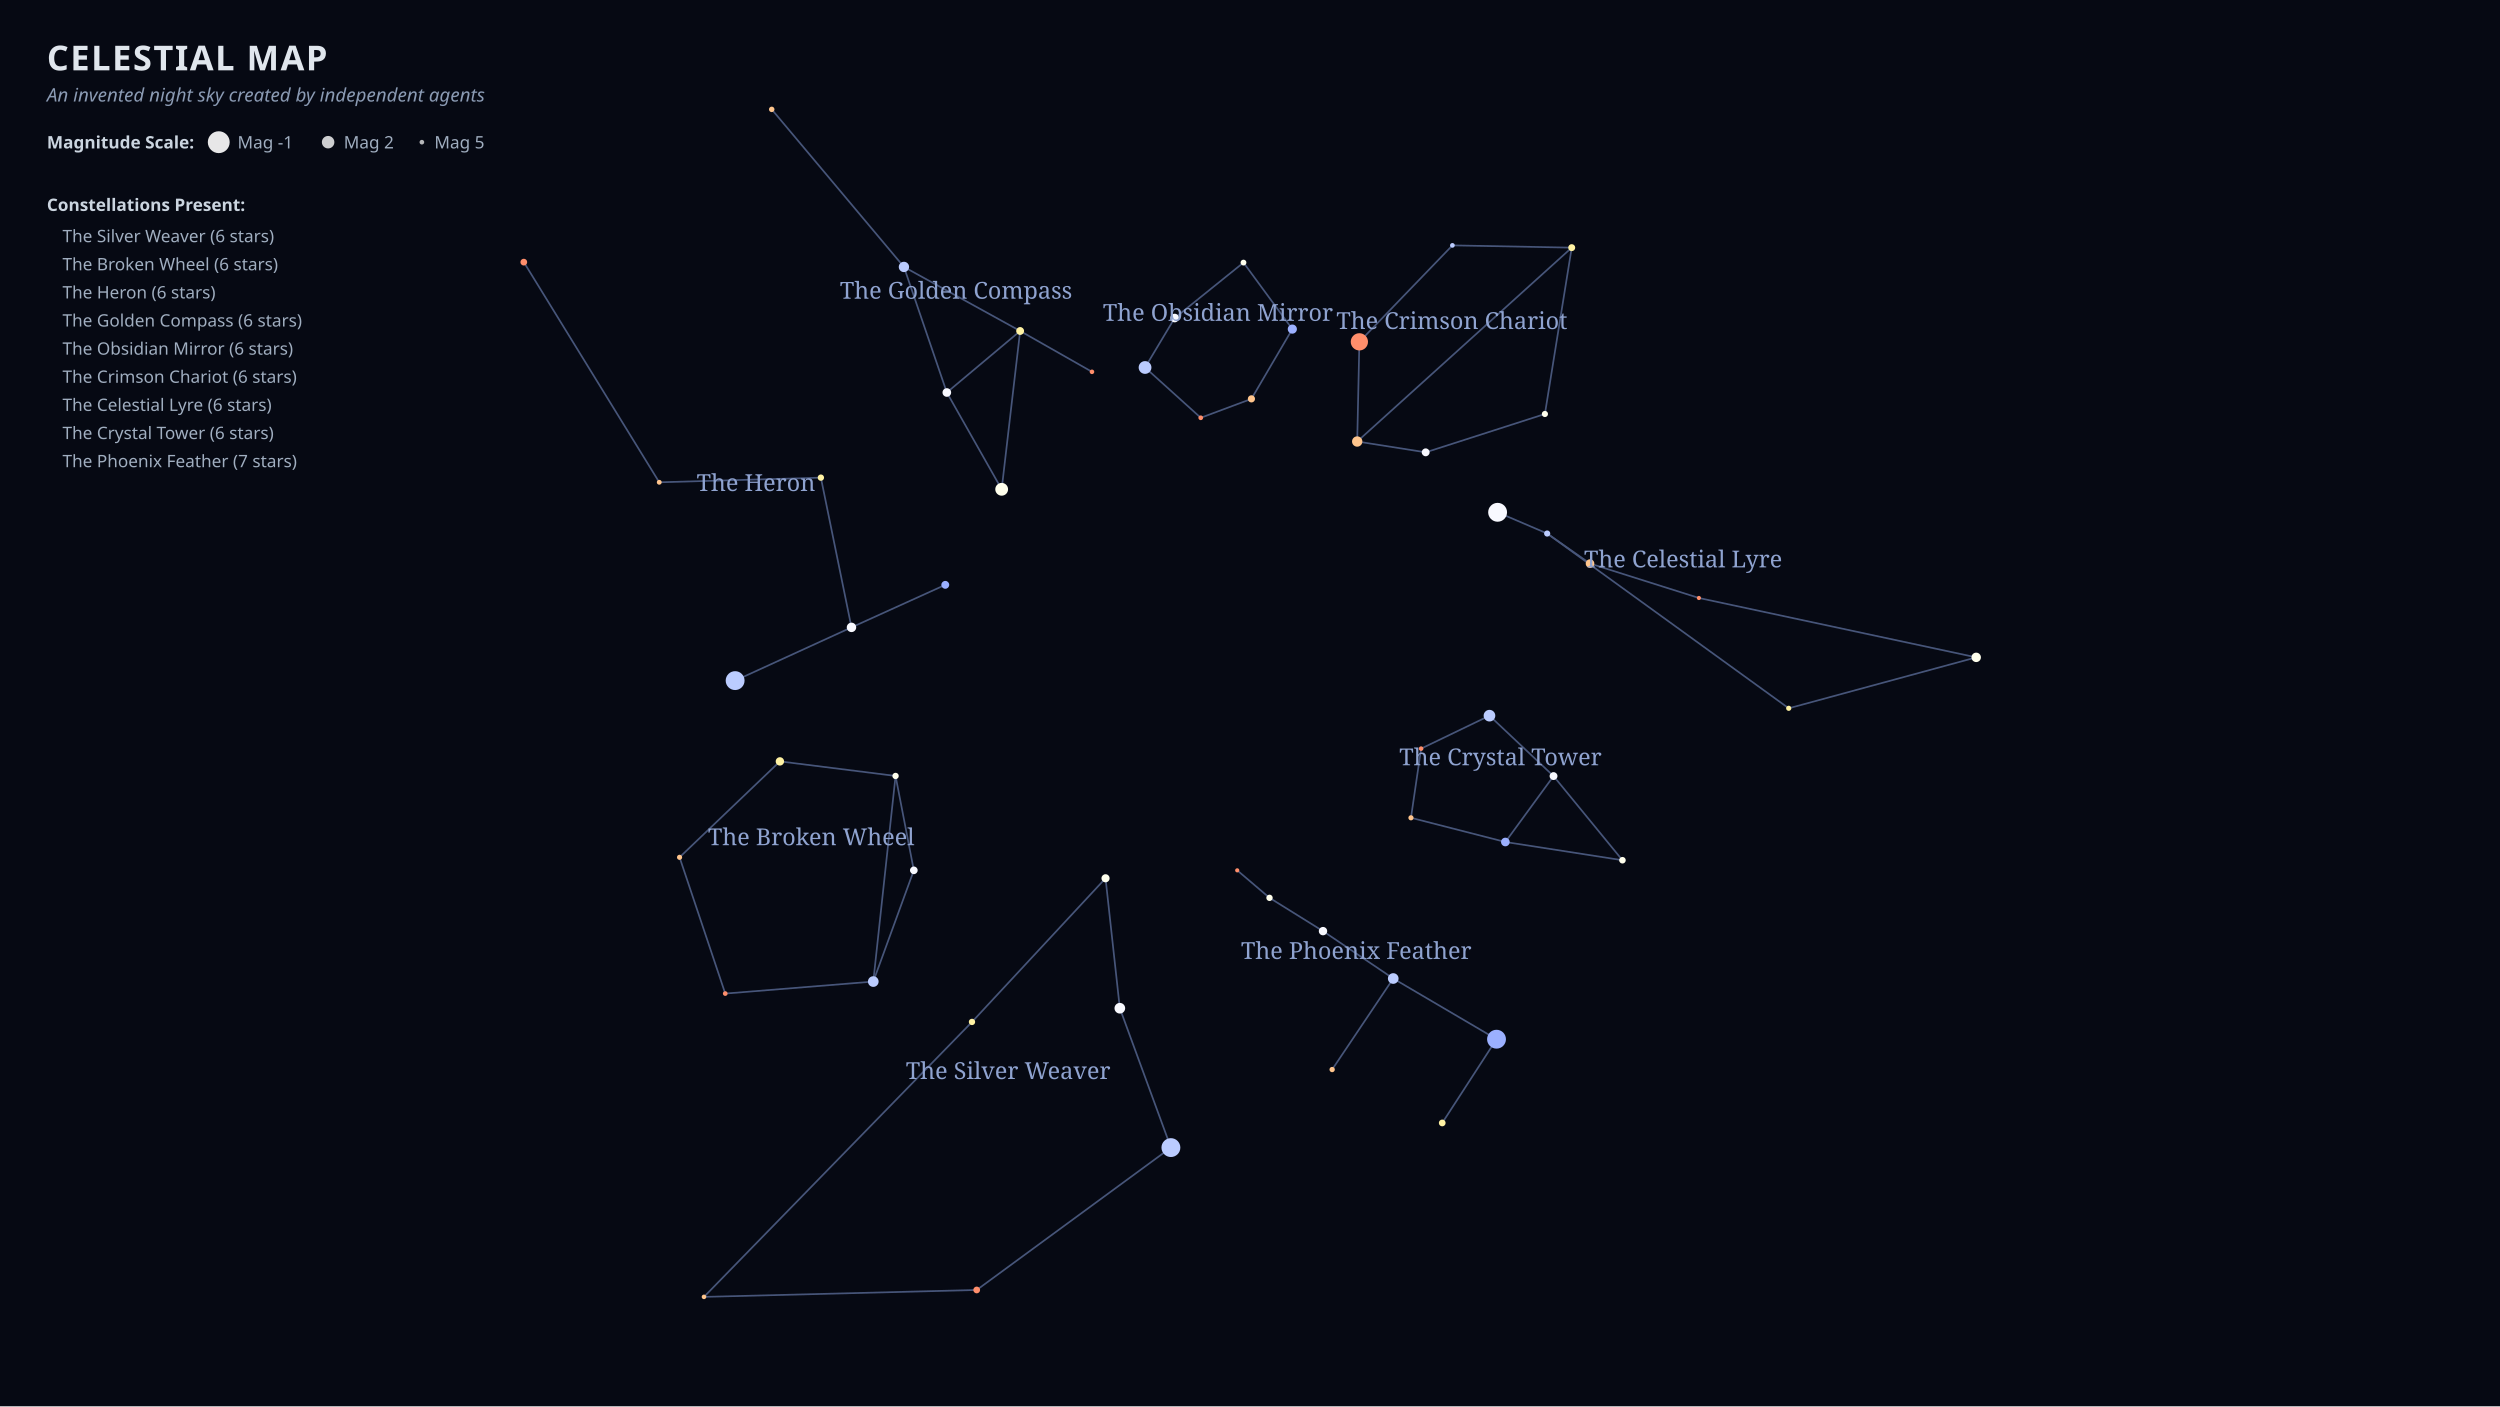
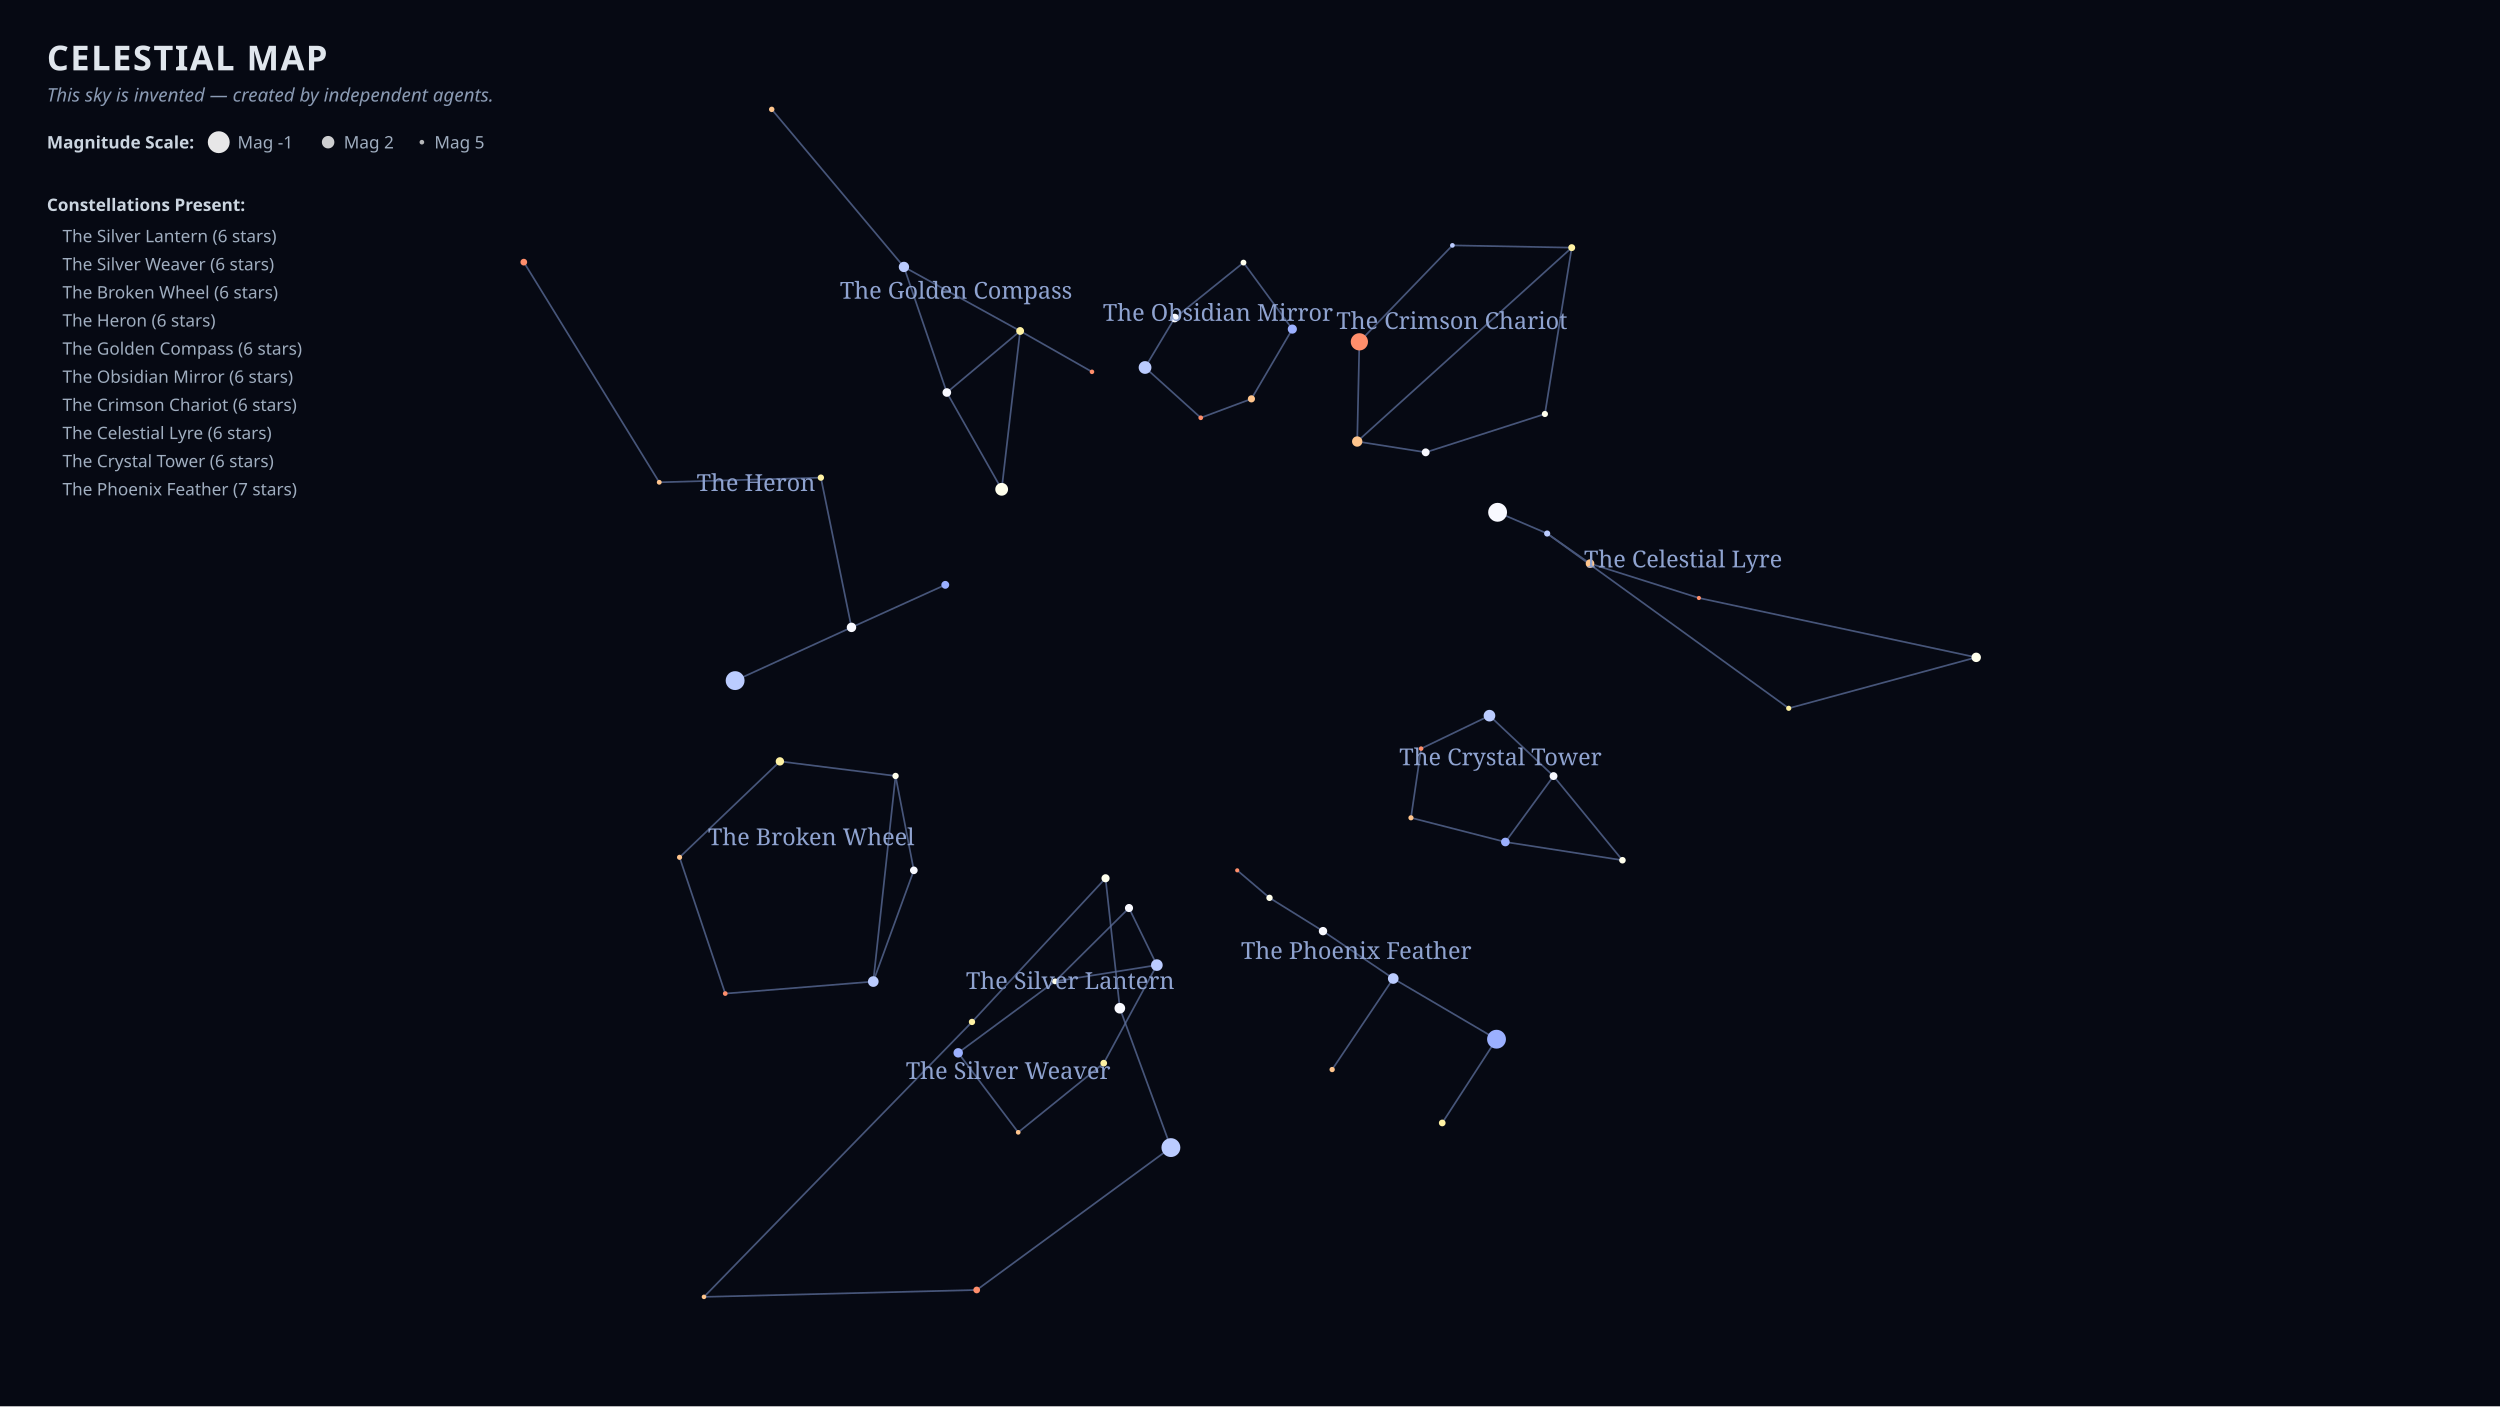
<svg xmlns="http://www.w3.org/2000/svg" width="1600" height="900" viewBox="0 0 1600 900" role="img" aria-label="A sky invented by three agents">
  <rect width="1600" height="900" fill="#060913" />
+   <g stroke="#5c6f9c" stroke-width="1.1" opacity="0.75">
+     <line x1="740.39" y1="617.67" x2="722.56" y2="581.14" />
+     <line x1="722.56" y1="581.14" x2="675.24" y2="628.06" />
+     <line x1="675.24" y1="628.06" x2="613.25" y2="673.81" />
+     <line x1="613.25" y1="673.81" x2="651.66" y2="724.69" />
+     <line x1="651.66" y1="724.69" x2="706.39" y2="680.44" />
+     <line x1="706.39" y1="680.44" x2="740.39" y2="617.67" />
+     <line x1="740.39" y1="617.67" x2="675.24" y2="628.06" />
+   </g>
+   <circle cx="740.39" cy="617.67" r="3.73" fill="#bbccff" />
+   <circle cx="722.56" cy="581.14" r="2.60" fill="#f8f9ff" />
+   <circle cx="675.24" cy="628.06" r="1.87" fill="#ffffed" />
+   <circle cx="613.25" cy="673.81" r="3.02" fill="#9bb0ff" />
+   <circle cx="651.66" cy="724.69" r="1.51" fill="#ffc58d" />
+   <circle cx="706.39" cy="680.44" r="2.17" fill="#fff2a3" />
+   <text x="684.92" y="632.97" fill="#8fa3d0" font-size="15" font-family="Georgia, serif" text-anchor="middle">The Silver Lantern</text>
  <g stroke="#5c6f9c" stroke-width="1.1" opacity="0.75">
    <line x1="749.38" y1="734.46" x2="716.69" y2="645.27" />
    <line x1="716.69" y1="645.27" x2="707.54" y2="562.10" />
    <line x1="707.54" y1="562.10" x2="622.07" y2="654.04" />
    <line x1="622.07" y1="654.04" x2="450.55" y2="830.00" />
    <line x1="450.55" y1="830.00" x2="625.09" y2="825.58" />
    <line x1="625.09" y1="825.58" x2="749.38" y2="734.46" />
  </g>
  <circle cx="749.38" cy="734.46" r="6.04" fill="#bbccff" />
  <circle cx="716.69" cy="645.27" r="3.41" fill="#f8f9ff" />
  <circle cx="707.54" cy="562.10" r="2.60" fill="#ffffed" />
  <circle cx="622.07" cy="654.04" r="2.04" fill="#fff2a3" />
  <circle cx="450.55" cy="830.00" r="1.47" fill="#ffc58d" />
  <circle cx="625.09" cy="825.58" r="2.17" fill="#ff8e6b" />
  <text x="645.22" y="690.57" fill="#8fa3d0" font-size="15" font-family="Georgia, serif" text-anchor="middle">The Silver Weaver</text>
  <g stroke="#5c6f9c" stroke-width="1.1" opacity="0.75">
    <line x1="558.90" y1="628.20" x2="584.85" y2="557.01" />
    <line x1="584.85" y1="557.01" x2="573.16" y2="496.61" />
    <line x1="573.16" y1="496.61" x2="499.13" y2="487.29" />
    <line x1="499.13" y1="487.29" x2="434.92" y2="548.68" />
    <line x1="434.92" y1="548.68" x2="464.16" y2="635.88" />
    <line x1="464.16" y1="635.88" x2="558.90" y2="628.20" />
    <line x1="558.90" y1="628.20" x2="573.16" y2="496.61" />
  </g>
  <circle cx="558.90" cy="628.20" r="3.41" fill="#bbccff" />
  <circle cx="584.85" cy="557.01" r="2.45" fill="#f8f9ff" />
  <circle cx="573.16" cy="496.61" r="2.04" fill="#ffffed" />
  <circle cx="499.13" cy="487.29" r="2.68" fill="#fff2a3" />
  <circle cx="434.92" cy="548.68" r="1.66" fill="#ffc58d" />
  <circle cx="464.16" cy="635.88" r="1.51" fill="#ff8e6b" />
  <text x="519.18" y="540.94" fill="#8fa3d0" font-size="15" font-family="Georgia, serif" text-anchor="middle">The Broken Wheel</text>
  <g stroke="#5c6f9c" stroke-width="1.1" opacity="0.75">
    <line x1="470.48" y1="435.59" x2="544.95" y2="401.52" />
    <line x1="544.95" y1="401.52" x2="604.98" y2="374.30" />
    <line x1="544.95" y1="401.52" x2="525.36" y2="305.69" />
    <line x1="525.36" y1="305.69" x2="421.92" y2="308.66" />
    <line x1="421.92" y1="308.66" x2="335.23" y2="167.77" />
  </g>
  <circle cx="470.48" cy="435.59" r="6.04" fill="#bbccff" />
  <circle cx="544.95" cy="401.52" r="3.02" fill="#f8f9ff" />
  <circle cx="604.98" cy="374.30" r="2.52" fill="#9bb0ff" />
  <circle cx="525.36" cy="305.69" r="2.04" fill="#fff2a3" />
  <circle cx="421.92" cy="308.66" r="1.56" fill="#ffc58d" />
  <circle cx="335.23" cy="167.77" r="2.17" fill="#ff8e6b" />
  <text x="483.82" y="314.25" fill="#8fa3d0" font-size="15" font-family="Georgia, serif" text-anchor="middle">The Heron</text>
  <g stroke="#5c6f9c" stroke-width="1.1" opacity="0.75">
    <line x1="641.07" y1="313.15" x2="605.97" y2="251.20" />
    <line x1="641.07" y1="313.15" x2="652.89" y2="211.83" />
    <line x1="605.97" y1="251.20" x2="652.89" y2="211.83" />
    <line x1="605.97" y1="251.20" x2="578.52" y2="170.84" />
    <line x1="652.89" y1="211.83" x2="578.52" y2="170.84" />
    <line x1="578.52" y1="170.84" x2="493.90" y2="70.00" />
    <line x1="652.89" y1="211.83" x2="698.86" y2="237.97" />
  </g>
  <circle cx="641.07" cy="313.15" r="4.09" fill="#ffffed" />
  <circle cx="605.97" cy="251.20" r="2.76" fill="#f8f9ff" />
  <circle cx="652.89" cy="211.83" r="2.52" fill="#fff2a3" />
  <circle cx="578.52" cy="170.84" r="3.31" fill="#bbccff" />
  <circle cx="493.90" cy="70.00" r="1.76" fill="#ffc58d" />
  <circle cx="698.86" cy="237.97" r="1.47" fill="#ff8e6b" />
  <text x="611.87" y="191.17" fill="#8fa3d0" font-size="15" font-family="Georgia, serif" text-anchor="middle">The Golden Compass</text>
  <g stroke="#5c6f9c" stroke-width="1.1" opacity="0.75">
    <line x1="732.83" y1="235.19" x2="751.79" y2="203.54" />
    <line x1="751.79" y1="203.54" x2="795.83" y2="168.06" />
    <line x1="795.83" y1="168.06" x2="827.09" y2="210.62" />
    <line x1="827.09" y1="210.62" x2="800.91" y2="255.27" />
    <line x1="800.91" y1="255.27" x2="768.48" y2="267.38" />
    <line x1="768.48" y1="267.38" x2="732.83" y2="235.19" />
  </g>
  <circle cx="732.83" cy="235.19" r="4.09" fill="#bbccff" />
  <circle cx="751.79" cy="203.54" r="2.76" fill="#f8f9ff" />
  <circle cx="795.83" cy="168.06" r="1.87" fill="#ffffed" />
  <circle cx="827.09" cy="210.62" r="2.93" fill="#9bb0ff" />
  <circle cx="800.91" cy="255.27" r="2.31" fill="#ffc58d" />
  <circle cx="768.48" cy="267.38" r="1.51" fill="#ff8e6b" />
  <text x="779.49" y="205.34" fill="#8fa3d0" font-size="15" font-family="Georgia, serif" text-anchor="middle">The Obsidian Mirror</text>
  <g stroke="#5c6f9c" stroke-width="1.1" opacity="0.75">
    <line x1="870.00" y1="218.77" x2="868.61" y2="282.57" />
    <line x1="868.61" y1="282.57" x2="912.43" y2="289.49" />
    <line x1="912.43" y1="289.49" x2="988.74" y2="264.95" />
    <line x1="988.74" y1="264.95" x2="1005.90" y2="158.50" />
    <line x1="1005.90" y1="158.50" x2="929.54" y2="157.04" />
    <line x1="929.54" y1="157.04" x2="870.00" y2="218.77" />
    <line x1="868.61" y1="282.57" x2="1005.90" y2="158.50" />
  </g>
  <circle cx="870.00" cy="218.77" r="5.52" fill="#ff8e6b" />
  <circle cx="868.61" cy="282.57" r="3.31" fill="#ffc58d" />
  <circle cx="912.43" cy="289.49" r="2.52" fill="#f8f9ff" />
  <circle cx="988.74" cy="264.95" r="1.98" fill="#ffffed" />
  <circle cx="1005.90" cy="158.50" r="2.24" fill="#fff2a3" />
  <circle cx="929.54" cy="157.04" r="1.51" fill="#bbccff" />
  <text x="929.20" y="210.55" fill="#8fa3d0" font-size="15" font-family="Georgia, serif" text-anchor="middle">The Crimson Chariot</text>
  <g stroke="#5c6f9c" stroke-width="1.1" opacity="0.75">
    <line x1="958.47" y1="327.87" x2="990.19" y2="341.46" />
    <line x1="990.19" y1="341.46" x2="1017.62" y2="360.69" />
    <line x1="1017.62" y1="360.69" x2="1087.30" y2="382.71" />
    <line x1="1087.30" y1="382.71" x2="1264.77" y2="420.71" />
    <line x1="1264.77" y1="420.71" x2="1144.78" y2="453.31" />
    <line x1="1144.78" y1="453.31" x2="990.19" y2="341.46" />
  </g>
  <circle cx="958.47" cy="327.87" r="6.04" fill="#f8f9ff" />
  <circle cx="990.19" cy="341.46" r="1.98" fill="#bbccff" />
  <circle cx="1017.62" cy="360.69" r="2.76" fill="#ffc58d" />
  <circle cx="1087.30" cy="382.71" r="1.34" fill="#ff8e6b" />
  <circle cx="1264.77" cy="420.71" r="3.02" fill="#ffffed" />
  <circle cx="1144.78" cy="453.31" r="1.66" fill="#fff2a3" />
  <text x="1077.19" y="363.12" fill="#8fa3d0" font-size="15" font-family="Georgia, serif" text-anchor="middle">The Celestial Lyre</text>
  <g stroke="#5c6f9c" stroke-width="1.1" opacity="0.75">
    <line x1="953.26" y1="458.03" x2="994.26" y2="496.69" />
    <line x1="994.26" y1="496.69" x2="1038.37" y2="550.55" />
    <line x1="1038.37" y1="550.55" x2="963.43" y2="538.88" />
    <line x1="963.43" y1="538.88" x2="903.02" y2="523.39" />
    <line x1="903.02" y1="523.39" x2="909.51" y2="479.12" />
    <line x1="909.51" y1="479.12" x2="953.26" y2="458.03" />
    <line x1="994.26" y1="496.69" x2="963.43" y2="538.88" />
  </g>
  <circle cx="953.26" cy="458.03" r="3.73" fill="#bbccff" />
  <circle cx="994.26" cy="496.69" r="2.52" fill="#f8f9ff" />
  <circle cx="1038.37" cy="550.55" r="2.11" fill="#ffffed" />
  <circle cx="963.43" cy="538.88" r="2.76" fill="#9bb0ff" />
  <circle cx="903.02" cy="523.39" r="1.66" fill="#ffc58d" />
  <circle cx="909.51" cy="479.12" r="1.47" fill="#ff8e6b" />
  <text x="960.31" y="489.78" fill="#8fa3d0" font-size="15" font-family="Georgia, serif" text-anchor="middle">The Crystal Tower</text>
  <g stroke="#5c6f9c" stroke-width="1.1" opacity="0.75">
    <line x1="957.77" y1="665.09" x2="891.67" y2="626.25" />
    <line x1="891.67" y1="626.25" x2="846.72" y2="595.92" />
    <line x1="846.72" y1="595.92" x2="812.49" y2="574.62" />
    <line x1="812.49" y1="574.62" x2="791.82" y2="557.02" />
    <line x1="957.77" y1="665.09" x2="923.03" y2="718.69" />
    <line x1="891.67" y1="626.25" x2="852.57" y2="684.51" />
  </g>
  <circle cx="957.77" cy="665.09" r="6.04" fill="#9bb0ff" />
  <circle cx="891.67" cy="626.25" r="3.41" fill="#bbccff" />
  <circle cx="846.72" cy="595.92" r="2.68" fill="#f8f9ff" />
  <circle cx="812.49" cy="574.62" r="2.04" fill="#ffffed" />
  <circle cx="791.82" cy="557.02" r="1.34" fill="#ff8e6b" />
  <circle cx="923.03" cy="718.69" r="2.17" fill="#fff2a3" />
  <circle cx="852.57" cy="684.51" r="1.71" fill="#ffc58d" />
  <text x="868.01" y="613.73" fill="#8fa3d0" font-size="15" font-family="Georgia, serif" text-anchor="middle">The Phoenix Feather</text>
  <g id="title-block" transform="translate(30, 45)" font-family="sans-serif">
    <text x="0" y="0" font-size="22" font-weight="bold" fill="#e0e6ed" letter-spacing="1">CELESTIAL MAP</text>
-     <text x="0" y="20" font-size="12" fill="#8b9bb4" font-style="italic">An invented night sky created by independent agents</text>
+     <text x="0" y="20" font-size="12" fill="#8b9bb4" font-style="italic">This sky is invented — created by independent agents.</text>
  </g>
  <g id="magnitude-key" transform="translate(30, 95)" font-family="sans-serif" font-size="11" fill="#a0aec0">
    <text x="0" y="0" font-weight="bold" fill="#cbd5e0">Magnitude Scale:</text>
    <circle cx="110" cy="-4" r="7" fill="#ffffff" opacity="0.9" />
    <text x="122" y="0">Mag -1</text>
    <circle cx="180" cy="-4" r="4" fill="#ffffff" opacity="0.8" />
    <text x="190" y="0">Mag 2</text>
    <circle cx="240" cy="-4" r="1.5" fill="#ffffff" opacity="0.7" />
    <text x="248" y="0">Mag 5</text>
  </g>
  <g id="constellation-legend" transform="translate(30, 135)" font-family="sans-serif" font-size="11" fill="#a0aec0">
    <text x="0" y="0" font-weight="bold" fill="#cbd5e0">Constellations Present:</text>
-     <text x="10" y="20">The Silver Weaver (6 stars)</text>
-     <text x="10" y="38">The Broken Wheel (6 stars)</text>
-     <text x="10" y="56">The Heron (6 stars)</text>
-     <text x="10" y="74">The Golden Compass (6 stars)</text>
-     <text x="10" y="92">The Obsidian Mirror (6 stars)</text>
-     <text x="10" y="110">The Crimson Chariot (6 stars)</text>
-     <text x="10" y="128">The Celestial Lyre (6 stars)</text>
-     <text x="10" y="146">The Crystal Tower (6 stars)</text>
-     <text x="10" y="164">The Phoenix Feather (7 stars)</text>
+     <text x="10" y="20">The Silver Lantern (6 stars)</text>
+     <text x="10" y="38">The Silver Weaver (6 stars)</text>
+     <text x="10" y="56">The Broken Wheel (6 stars)</text>
+     <text x="10" y="74">The Heron (6 stars)</text>
+     <text x="10" y="92">The Golden Compass (6 stars)</text>
+     <text x="10" y="110">The Obsidian Mirror (6 stars)</text>
+     <text x="10" y="128">The Crimson Chariot (6 stars)</text>
+     <text x="10" y="146">The Celestial Lyre (6 stars)</text>
+     <text x="10" y="164">The Crystal Tower (6 stars)</text>
+     <text x="10" y="182">The Phoenix Feather (7 stars)</text>
  </g>
</svg>
